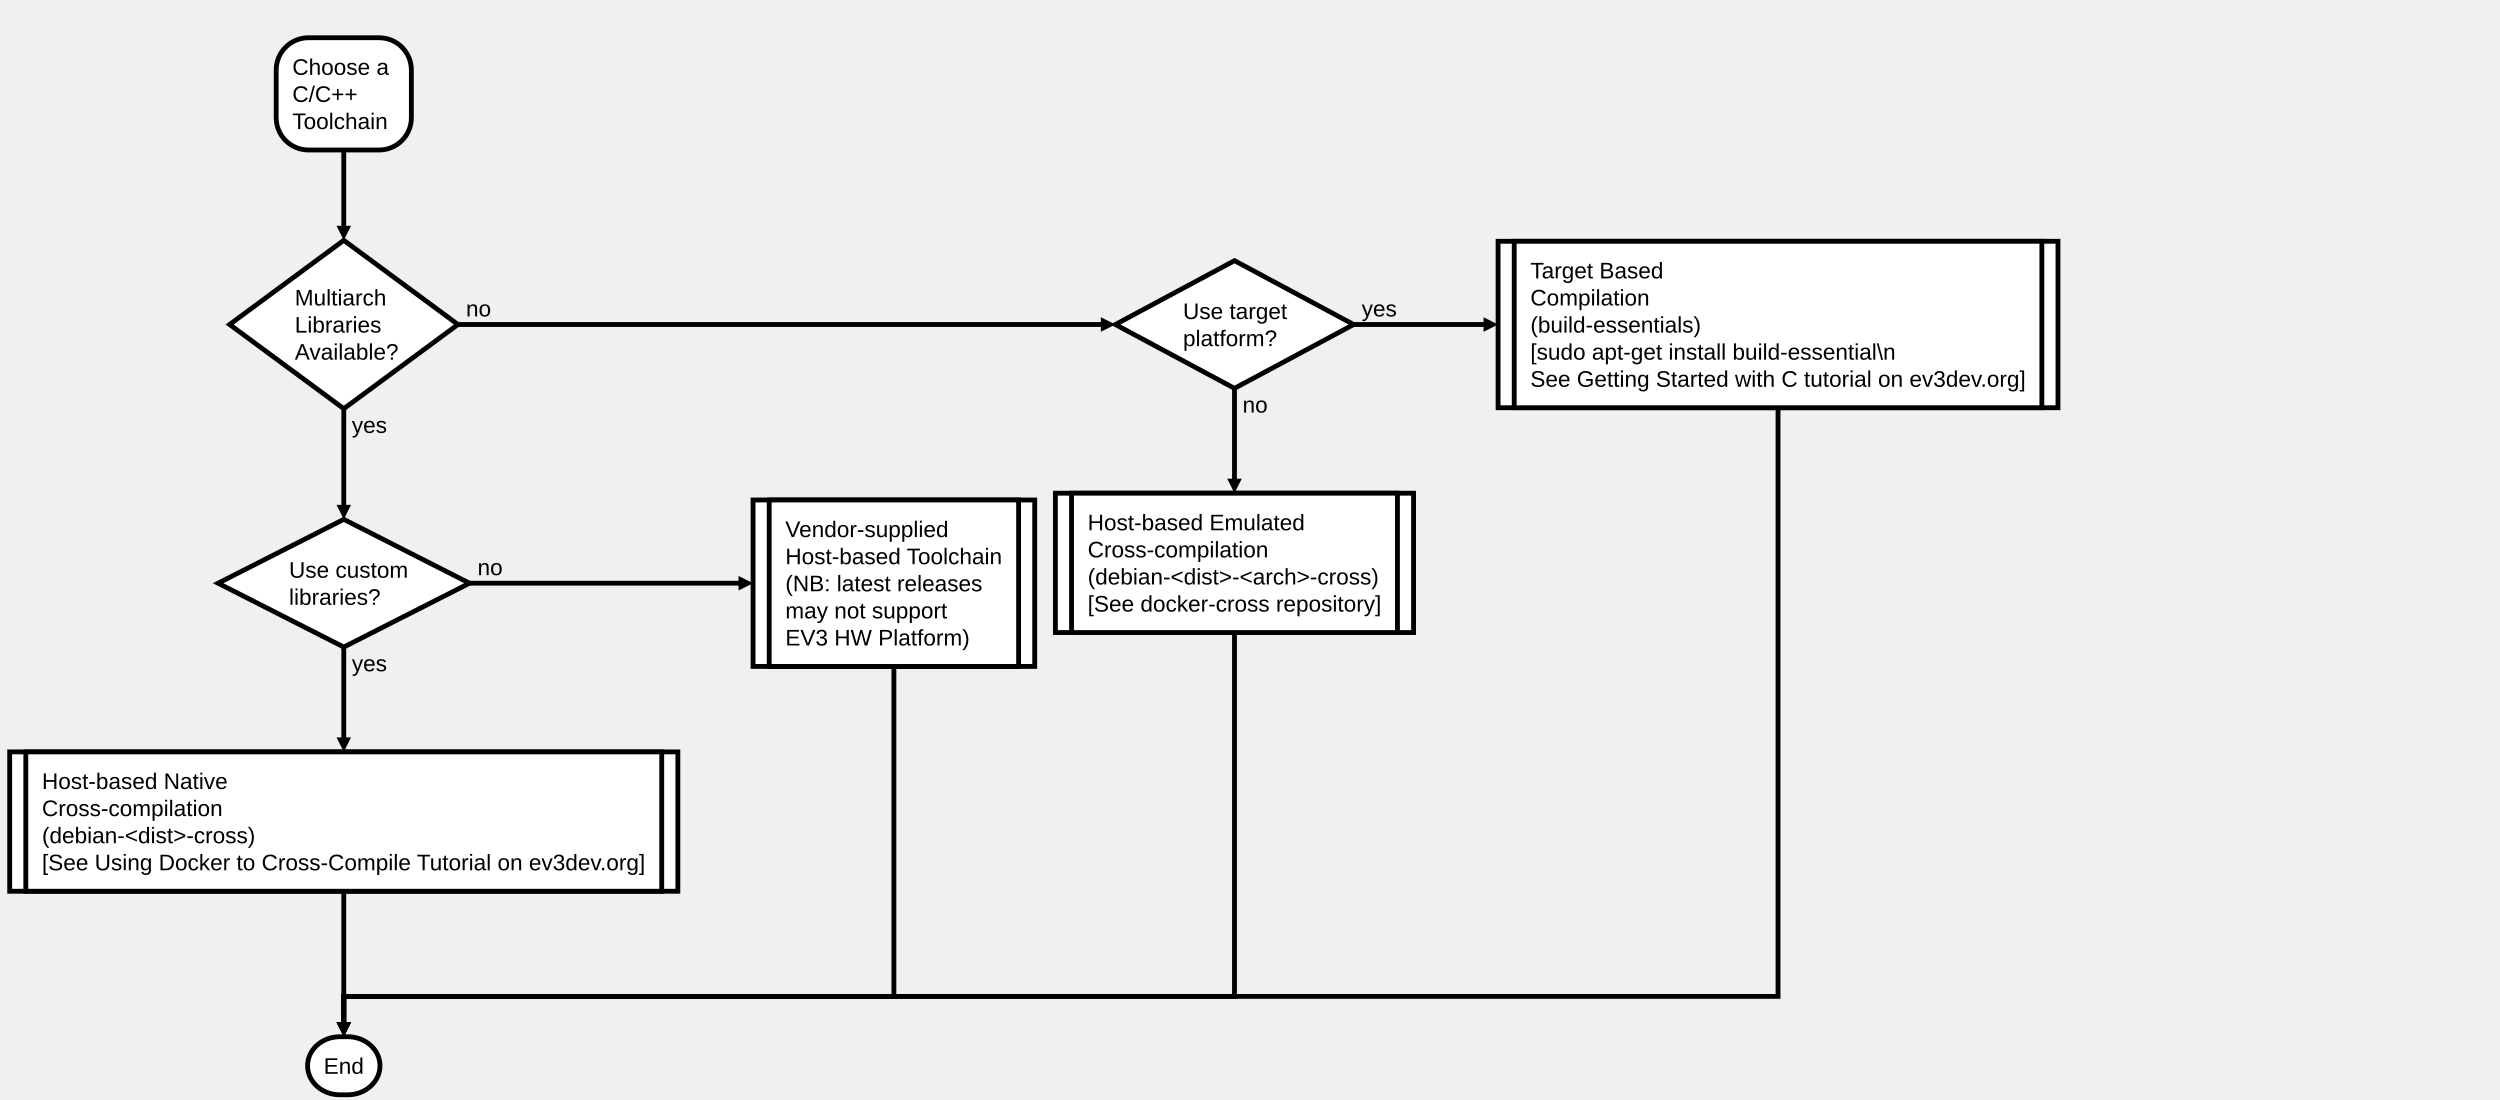
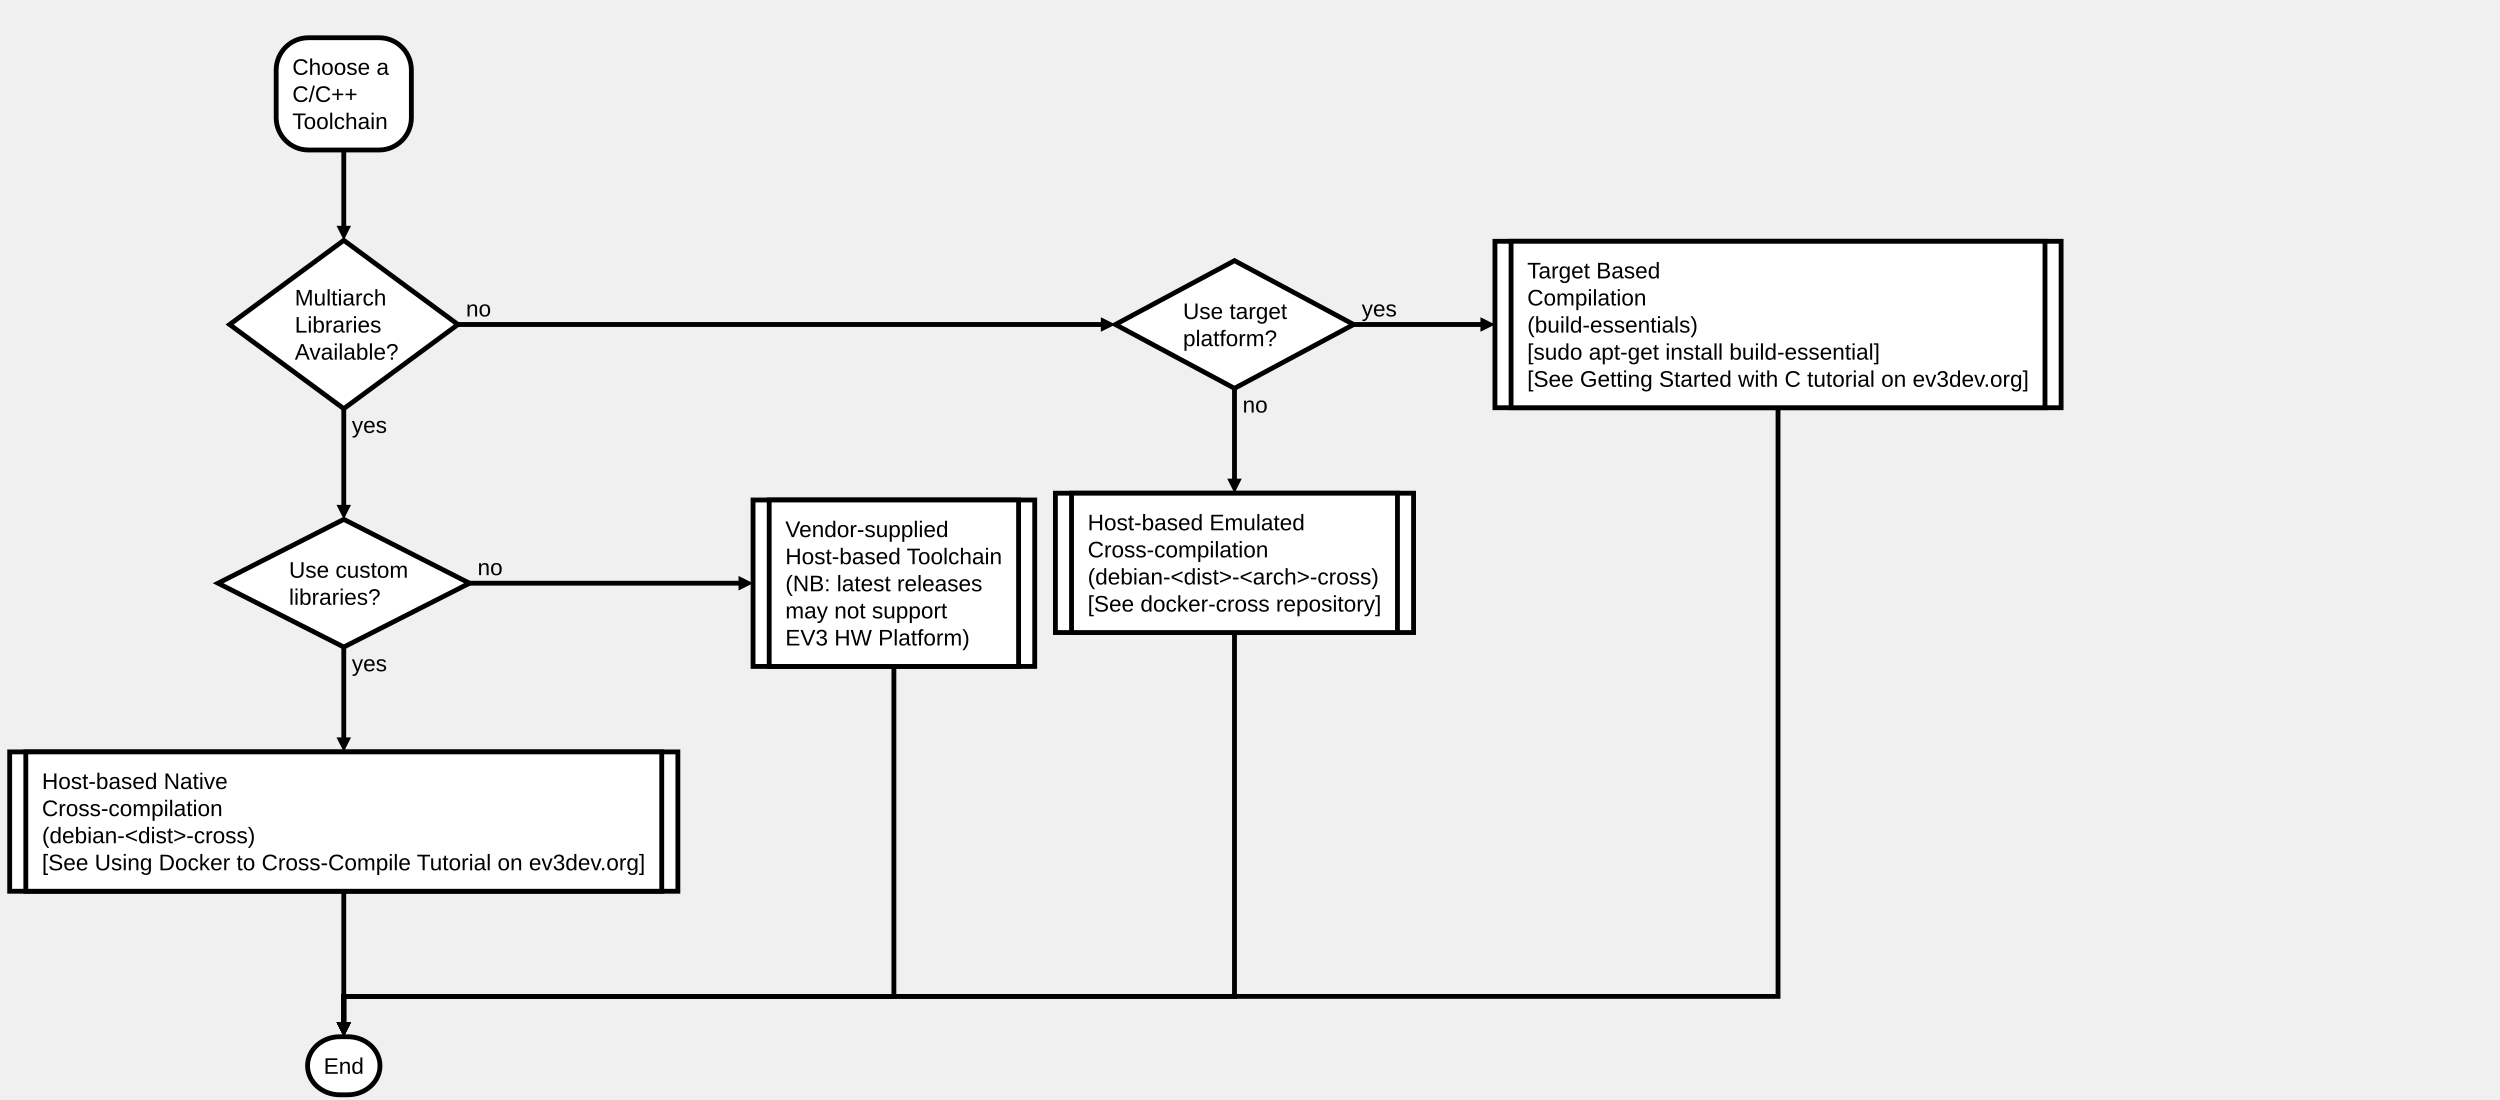
<svg xmlns="http://www.w3.org/2000/svg" xmlns:xlink="http://www.w3.org/1999/xlink" height="681.75" version="1.1" width="1549.949" style="overflow: hidden; position: relative;" viewBox="0 0 1549.949 681.75" preserveAspectRatio="xMidYMid meet">
  <defs style="-webkit-tap-highlight-color: rgba(0, 0, 0, 0);">
    <path stroke-linecap="round" d="M5,0 0,2.5 5,5z" id="raphael-marker-block" style="-webkit-tap-highlight-color: rgba(0, 0, 0, 0);" />
    <marker id="raphael-marker-endblock33-obj22" markerHeight="3" markerWidth="3" orient="auto" refX="1.5" refY="1.5" style="-webkit-tap-highlight-color: rgba(0, 0, 0, 0);">
      <use xlink:href="#raphael-marker-block" transform="rotate(180 1.5 1.5) scale(0.6,0.6)" stroke-width="1.667" fill="black" stroke="none" style="-webkit-tap-highlight-color: rgba(0, 0, 0, 0);" />
    </marker>
    <marker id="raphael-marker-endblock33-obj23" markerHeight="3" markerWidth="3" orient="auto" refX="1.5" refY="1.5" style="-webkit-tap-highlight-color: rgba(0, 0, 0, 0);">
      <use xlink:href="#raphael-marker-block" transform="rotate(180 1.5 1.5) scale(0.6,0.6)" stroke-width="1.667" fill="black" stroke="none" style="-webkit-tap-highlight-color: rgba(0, 0, 0, 0);" />
    </marker>
    <marker id="raphael-marker-endblock33-obj25" markerHeight="3" markerWidth="3" orient="auto" refX="1.5" refY="1.5" style="-webkit-tap-highlight-color: rgba(0, 0, 0, 0);">
      <use xlink:href="#raphael-marker-block" transform="rotate(180 1.5 1.5) scale(0.6,0.6)" stroke-width="1.667" fill="black" stroke="none" style="-webkit-tap-highlight-color: rgba(0, 0, 0, 0);" />
    </marker>
    <marker id="raphael-marker-endblock33-obj27" markerHeight="3" markerWidth="3" orient="auto" refX="1.5" refY="1.5" style="-webkit-tap-highlight-color: rgba(0, 0, 0, 0);">
      <use xlink:href="#raphael-marker-block" transform="rotate(180 1.5 1.5) scale(0.6,0.6)" stroke-width="1.667" fill="black" stroke="none" style="-webkit-tap-highlight-color: rgba(0, 0, 0, 0);" />
    </marker>
    <marker id="raphael-marker-endblock33-obj29" markerHeight="3" markerWidth="3" orient="auto" refX="1.5" refY="1.5" style="-webkit-tap-highlight-color: rgba(0, 0, 0, 0);">
      <use xlink:href="#raphael-marker-block" transform="rotate(180 1.5 1.5) scale(0.6,0.6)" stroke-width="1.667" fill="black" stroke="none" style="-webkit-tap-highlight-color: rgba(0, 0, 0, 0);" />
    </marker>
    <marker id="raphael-marker-endblock33-obj31" markerHeight="3" markerWidth="3" orient="auto" refX="1.5" refY="1.5" style="-webkit-tap-highlight-color: rgba(0, 0, 0, 0);">
      <use xlink:href="#raphael-marker-block" transform="rotate(180 1.5 1.5) scale(0.6,0.6)" stroke-width="1.667" fill="black" stroke="none" style="-webkit-tap-highlight-color: rgba(0, 0, 0, 0);" />
    </marker>
    <marker id="raphael-marker-endblock33-obj32" markerHeight="3" markerWidth="3" orient="auto" refX="1.5" refY="1.5" style="-webkit-tap-highlight-color: rgba(0, 0, 0, 0);">
      <use xlink:href="#raphael-marker-block" transform="rotate(180 1.5 1.5) scale(0.6,0.6)" stroke-width="1.667" fill="black" stroke="none" style="-webkit-tap-highlight-color: rgba(0, 0, 0, 0);" />
    </marker>
    <marker id="raphael-marker-endblock33-obj33" markerHeight="3" markerWidth="3" orient="auto" refX="1.5" refY="1.5" style="-webkit-tap-highlight-color: rgba(0, 0, 0, 0);">
      <use xlink:href="#raphael-marker-block" transform="rotate(180 1.5 1.5) scale(0.6,0.6)" stroke-width="1.667" fill="black" stroke="none" style="-webkit-tap-highlight-color: rgba(0, 0, 0, 0);" />
    </marker>
    <marker id="raphael-marker-endblock33-obj35" markerHeight="3" markerWidth="3" orient="auto" refX="1.5" refY="1.5" style="-webkit-tap-highlight-color: rgba(0, 0, 0, 0);">
      <use xlink:href="#raphael-marker-block" transform="rotate(180 1.5 1.5) scale(0.6,0.6)" stroke-width="1.667" fill="black" stroke="none" style="-webkit-tap-highlight-color: rgba(0, 0, 0, 0);" />
    </marker>
    <marker id="raphael-marker-endblock33-obj37" markerHeight="3" markerWidth="3" orient="auto" refX="1.5" refY="1.5" style="-webkit-tap-highlight-color: rgba(0, 0, 0, 0);">
      <use xlink:href="#raphael-marker-block" transform="rotate(180 1.5 1.5) scale(0.6,0.6)" stroke-width="1.667" fill="black" stroke="none" style="-webkit-tap-highlight-color: rgba(0, 0, 0, 0);" />
    </marker>
    <marker id="raphael-marker-endblock33-obj38" markerHeight="3" markerWidth="3" orient="auto" refX="1.5" refY="1.5" style="-webkit-tap-highlight-color: rgba(0, 0, 0, 0);">
      <use xlink:href="#raphael-marker-block" transform="rotate(180 1.5 1.5) scale(0.6,0.6)" stroke-width="1.667" fill="black" stroke="none" style="-webkit-tap-highlight-color: rgba(0, 0, 0, 0);" />
    </marker>
  </defs>
  <rect x="0" y="0" width="83.812" height="69.594" rx="20" ry="20" fill="#ffffff" stroke="#000000" style="-webkit-tap-highlight-color: rgba(0, 0, 0, 0);" stroke-width="3" class="flowchart" id="st" transform="matrix(1,0,0,1,171.2266,23.3984)" />
  <text x="10" y="34.797" text-anchor="start" font-family="&quot;Arial&quot;" font-size="14px" stroke="none" fill="#000000" style="-webkit-tap-highlight-color: rgba(0, 0, 0, 0); text-anchor: start; font-family: Arial; font-size: 14px;" id="stt" class="flowchartt" transform="matrix(1,0,0,1,171.2266,23.3984)" stroke-width="1">
    <tspan dy="-11.797" style="-webkit-tap-highlight-color: rgba(0, 0, 0, 0);">Choose a </tspan>
    <tspan dy="16.8" x="10" style="-webkit-tap-highlight-color: rgba(0, 0, 0, 0);">C/C++</tspan>
    <tspan dy="16.8" x="10" style="-webkit-tap-highlight-color: rgba(0, 0, 0, 0);">Toolchain</tspan>
  </text>
  <path fill="#ffffff" stroke="#000000" d="M35.385,26.098L0,52.195L70.77,104.391L141.539,52.195L70.77,0L0,52.195" stroke-width="3" id="multiarch" class="flowchart" style="-webkit-tap-highlight-color: rgba(0, 0, 0, 0);" transform="matrix(1,0,0,1,142.3633,148.9922)" />
  <text x="40.385" y="52.195" text-anchor="start" font-family="&quot;Arial&quot;" font-size="14px" stroke="none" fill="#000000" style="-webkit-tap-highlight-color: rgba(0, 0, 0, 0); text-anchor: start; font-family: Arial; font-size: 14px;" id="multiarcht" class="flowchartt" transform="matrix(1,0,0,1,142.3633,148.9922)" stroke-width="1">
    <tspan dy="-11.789" style="-webkit-tap-highlight-color: rgba(0, 0, 0, 0);">Multiarch</tspan>
    <tspan dy="16.8" x="40.385" style="-webkit-tap-highlight-color: rgba(0, 0, 0, 0);">Libraries</tspan>
    <tspan dy="16.8" x="40.385" style="-webkit-tap-highlight-color: rgba(0, 0, 0, 0);">Available?</tspan>
  </text>
  <path fill="#ffffff" stroke="#000000" d="M38.965,19.793L0,39.586L77.93,79.172L155.859,39.586L77.93,0L0,39.586" stroke-width="3" id="customlib" class="flowchart" style="-webkit-tap-highlight-color: rgba(0, 0, 0, 0);" transform="matrix(1,0,0,1,135.2031,321.9922)" />
  <text x="43.965" y="39.586" text-anchor="start" font-family="&quot;Arial&quot;" font-size="14px" stroke="none" fill="#000000" style="-webkit-tap-highlight-color: rgba(0, 0, 0, 0); text-anchor: start; font-family: Arial; font-size: 14px;" id="customlibt" class="flowchartt" transform="matrix(1,0,0,1,135.2031,321.9922)" stroke-width="1">
    <tspan dy="-3.391" style="-webkit-tap-highlight-color: rgba(0, 0, 0, 0);">Use custom</tspan>
    <tspan dy="16.8" x="43.965" style="-webkit-tap-highlight-color: rgba(0, 0, 0, 0);">libraries?</tspan>
  </text>
  <rect x="0" y="0" width="414.266" height="86.391" rx="0" ry="0" fill="#ffffff" stroke="#000000" style="-webkit-tap-highlight-color: rgba(0, 0, 0, 0);" stroke-width="3" class="flowchart" id="usedocker" transform="matrix(1,0,0,1,6,466.1641)" />
  <rect x="10" y="0" width="394.266" height="86.391" rx="0" ry="0" fill="#ffffff" stroke="#000000" style="-webkit-tap-highlight-color: rgba(0, 0, 0, 0);" stroke-width="3" id="usedockeri" transform="matrix(1,0,0,1,6,466.1641)" />
  <text x="20" y="43.195" text-anchor="start" font-family="&quot;Arial&quot;" font-size="14px" stroke="none" fill="#000000" style="-webkit-tap-highlight-color: rgba(0, 0, 0, 0); text-anchor: start; font-family: Arial; font-size: 14px;" id="usedockert" class="flowchartt" transform="matrix(1,0,0,1,6,466.1641)" stroke-width="1">
    <tspan dy="-20.195" style="-webkit-tap-highlight-color: rgba(0, 0, 0, 0);">Host-based Native </tspan>
    <tspan dy="16.8" x="20" style="-webkit-tap-highlight-color: rgba(0, 0, 0, 0);">Cross-compilation</tspan>
    <tspan dy="16.8" x="20" style="-webkit-tap-highlight-color: rgba(0, 0, 0, 0);">(debian-&lt;dist&gt;-cross)</tspan>
    <tspan dy="16.8" x="20" style="-webkit-tap-highlight-color: rgba(0, 0, 0, 0);">[See Using Docker to Cross-Compile Tutorial on ev3dev.org]</tspan>
  </text>
  <rect x="0" y="0" width="44.906" height="36" rx="20" ry="20" fill="#ffffff" stroke="#000000" style="-webkit-tap-highlight-color: rgba(0, 0, 0, 0);" stroke-width="3" class="flowchart" id="e" transform="matrix(1,0,0,1,190.6797,642.75)" />
  <text x="10" y="18" text-anchor="start" font-family="&quot;Arial&quot;" font-size="14px" stroke="none" fill="#000000" style="-webkit-tap-highlight-color: rgba(0, 0, 0, 0); text-anchor: start; font-family: Arial; font-size: 14px;" id="et" class="flowchartt" transform="matrix(1,0,0,1,190.6797,642.75)" stroke-width="1">
    <tspan dy="5" style="-webkit-tap-highlight-color: rgba(0, 0, 0, 0);">End</tspan>
  </text>
  <rect x="0" y="0" width="174.625" height="103.188" rx="0" ry="0" fill="#ffffff" stroke="#000000" style="-webkit-tap-highlight-color: rgba(0, 0, 0, 0);" stroke-width="3" class="flowchart" id="useprebuilt" transform="matrix(1,0,0,1,466.8828,309.9844)" />
  <rect x="10" y="0" width="154.625" height="103.188" rx="0" ry="0" fill="#ffffff" stroke="#000000" style="-webkit-tap-highlight-color: rgba(0, 0, 0, 0);" stroke-width="3" id="useprebuilti" transform="matrix(1,0,0,1,466.8828,309.9844)" />
  <text x="20" y="51.594" text-anchor="start" font-family="&quot;Arial&quot;" font-size="14px" stroke="none" fill="#000000" style="-webkit-tap-highlight-color: rgba(0, 0, 0, 0); text-anchor: start; font-family: Arial; font-size: 14px;" id="useprebuiltt" class="flowchartt" transform="matrix(1,0,0,1,466.8828,309.9844)" stroke-width="1">
    <tspan dy="-28.594" style="-webkit-tap-highlight-color: rgba(0, 0, 0, 0);">Vendor-supplied</tspan>
    <tspan dy="16.8" x="20" style="-webkit-tap-highlight-color: rgba(0, 0, 0, 0);">Host-based Toolchain</tspan>
    <tspan dy="16.8" x="20" style="-webkit-tap-highlight-color: rgba(0, 0, 0, 0);">(NB: latest releases</tspan>
    <tspan dy="16.8" x="20" style="-webkit-tap-highlight-color: rgba(0, 0, 0, 0);">may not support</tspan>
    <tspan dy="16.8" x="20" style="-webkit-tap-highlight-color: rgba(0, 0, 0, 0);">EV3 HW Platform)</tspan>
  </text>
  <path fill="#ffffff" stroke="#000000" d="M36.926,19.793L0,39.586L73.852,79.172L147.703,39.586L73.852,0L0,39.586" stroke-width="3" id="ontarget" class="flowchart" style="-webkit-tap-highlight-color: rgba(0, 0, 0, 0);" transform="matrix(1,0,0,1,691.5078,161.6016)" />
  <text x="41.926" y="39.586" text-anchor="start" font-family="&quot;Arial&quot;" font-size="14px" stroke="none" fill="#000000" style="-webkit-tap-highlight-color: rgba(0, 0, 0, 0); text-anchor: start; font-family: Arial; font-size: 14px;" id="ontargett" class="flowchartt" transform="matrix(1,0,0,1,691.5078,161.6016)" stroke-width="1">
    <tspan dy="-3.391" style="-webkit-tap-highlight-color: rgba(0, 0, 0, 0);">Use target </tspan>
    <tspan dy="16.8" x="41.926" style="-webkit-tap-highlight-color: rgba(0, 0, 0, 0);">platform?</tspan>
  </text>
-   <rect x="0" y="0" width="347.125" height="103.188" rx="0" ry="0" fill="#ffffff" stroke="#000000" style="-webkit-tap-highlight-color: rgba(0, 0, 0, 0);" stroke-width="3" class="flowchart" id="usetarget" transform="matrix(1,0,0,1,928.7813,149.5938)" />
-   <rect x="10" y="0" width="327.125" height="103.188" rx="0" ry="0" fill="#ffffff" stroke="#000000" style="-webkit-tap-highlight-color: rgba(0, 0, 0, 0);" stroke-width="3" id="usetargeti" transform="matrix(1,0,0,1,928.7813,149.5938)" />
-   <text x="20" y="51.594" text-anchor="start" font-family="&quot;Arial&quot;" font-size="14px" stroke="none" fill="#000000" style="-webkit-tap-highlight-color: rgba(0, 0, 0, 0); text-anchor: start; font-family: Arial; font-size: 14px;" id="usetargett" class="flowchartt" transform="matrix(1,0,0,1,928.7813,149.5938)" stroke-width="1">
+   <rect x="0" y="0" width="351.016" height="103.188" rx="0" ry="0" fill="#ffffff" stroke="#000000" style="-webkit-tap-highlight-color: rgba(0, 0, 0, 0);" stroke-width="3" class="flowchart" id="usetarget" transform="matrix(1,0,0,1,926.8359,149.5938)" />
+   <rect x="10" y="0" width="331.016" height="103.188" rx="0" ry="0" fill="#ffffff" stroke="#000000" style="-webkit-tap-highlight-color: rgba(0, 0, 0, 0);" stroke-width="3" id="usetargeti" transform="matrix(1,0,0,1,926.8359,149.5938)" />
+   <text x="20" y="51.594" text-anchor="start" font-family="&quot;Arial&quot;" font-size="14px" stroke="none" fill="#000000" style="-webkit-tap-highlight-color: rgba(0, 0, 0, 0); text-anchor: start; font-family: Arial; font-size: 14px;" id="usetargett" class="flowchartt" transform="matrix(1,0,0,1,926.8359,149.5938)" stroke-width="1">
    <tspan dy="-28.594" style="-webkit-tap-highlight-color: rgba(0, 0, 0, 0);">Target Based </tspan>
    <tspan dy="16.8" x="20" style="-webkit-tap-highlight-color: rgba(0, 0, 0, 0);">Compilation</tspan>
    <tspan dy="16.8" x="20" style="-webkit-tap-highlight-color: rgba(0, 0, 0, 0);">(build-essentials)</tspan>
-     <tspan dy="16.8" x="20" style="-webkit-tap-highlight-color: rgba(0, 0, 0, 0);">[sudo apt-get install build-essential\n</tspan>
-     <tspan dy="16.8" x="20" style="-webkit-tap-highlight-color: rgba(0, 0, 0, 0);">See Getting Started with C tutorial on ev3dev.org]</tspan>
+     <tspan dy="16.8" x="20" style="-webkit-tap-highlight-color: rgba(0, 0, 0, 0);">[sudo apt-get install build-essential]</tspan>
+     <tspan dy="16.8" x="20" style="-webkit-tap-highlight-color: rgba(0, 0, 0, 0);">[See Getting Started with C tutorial on ev3dev.org]</tspan>
  </text>
  <rect x="0" y="0" width="222.062" height="86.391" rx="0" ry="0" fill="#ffffff" stroke="#000000" style="-webkit-tap-highlight-color: rgba(0, 0, 0, 0);" stroke-width="3" class="flowchart" id="usehostemu" transform="matrix(1,0,0,1,654.3281,305.7734)" />
  <rect x="10" y="0" width="202.062" height="86.391" rx="0" ry="0" fill="#ffffff" stroke="#000000" style="-webkit-tap-highlight-color: rgba(0, 0, 0, 0);" stroke-width="3" id="usehostemui" transform="matrix(1,0,0,1,654.3281,305.7734)" />
  <text x="20" y="43.195" text-anchor="start" font-family="&quot;Arial&quot;" font-size="14px" stroke="none" fill="#000000" style="-webkit-tap-highlight-color: rgba(0, 0, 0, 0); text-anchor: start; font-family: Arial; font-size: 14px;" id="usehostemut" class="flowchartt" transform="matrix(1,0,0,1,654.3281,305.7734)" stroke-width="1">
    <tspan dy="-20.195" style="-webkit-tap-highlight-color: rgba(0, 0, 0, 0);">Host-based Emulated</tspan>
    <tspan dy="16.8" x="20" style="-webkit-tap-highlight-color: rgba(0, 0, 0, 0);">Cross-compilation</tspan>
    <tspan dy="16.8" x="20" style="-webkit-tap-highlight-color: rgba(0, 0, 0, 0);">(debian-&lt;dist&gt;-&lt;arch&gt;-cross)</tspan>
    <tspan dy="16.8" x="20" style="-webkit-tap-highlight-color: rgba(0, 0, 0, 0);">[See docker-cross repository]</tspan>
  </text>
  <path fill="none" stroke="#000000" d="M213.133,92.992C213.133,92.992,213.133,131.193,213.133,144.492" stroke-width="3" marker-end="url(#raphael-marker-endblock33-obj22)" style="-webkit-tap-highlight-color: rgba(0, 0, 0, 0);" />
  <path fill="none" stroke="#000000" d="M213.133,253.383C213.133,253.383,213.133,302.227,213.133,317.491" stroke-width="3" marker-end="url(#raphael-marker-endblock33-obj23)" style="-webkit-tap-highlight-color: rgba(0, 0, 0, 0);" />
  <text x="218.133" y="263.383" text-anchor="start" font-family="&quot;Arial&quot;" font-size="14px" stroke="none" fill="#000000" style="-webkit-tap-highlight-color: rgba(0, 0, 0, 0); text-anchor: start; font-family: Arial; font-size: 14px;" stroke-width="1">
    <tspan dy="5.008" style="-webkit-tap-highlight-color: rgba(0, 0, 0, 0);">yes</tspan>
  </text>
  <path fill="none" stroke="#000000" d="M283.902,201.188C283.902,201.188,642.523,201.188,687,201.188" stroke-width="3" marker-end="url(#raphael-marker-endblock33-obj25)" style="-webkit-tap-highlight-color: rgba(0, 0, 0, 0);" />
  <text x="288.902" y="191.188" text-anchor="start" font-family="&quot;Arial&quot;" font-size="14px" stroke="none" fill="#000000" style="-webkit-tap-highlight-color: rgba(0, 0, 0, 0); text-anchor: start; font-family: Arial; font-size: 14px;" stroke-width="1">
    <tspan dy="5" style="-webkit-tap-highlight-color: rgba(0, 0, 0, 0);">no</tspan>
  </text>
  <path fill="none" stroke="#000000" d="M213.133,401.164C213.133,401.164,213.133,446.958,213.133,461.671" stroke-width="3" marker-end="url(#raphael-marker-endblock33-obj27)" style="-webkit-tap-highlight-color: rgba(0, 0, 0, 0);" />
  <text x="218.133" y="411.164" text-anchor="start" font-family="&quot;Arial&quot;" font-size="14px" stroke="none" fill="#000000" style="-webkit-tap-highlight-color: rgba(0, 0, 0, 0); text-anchor: start; font-family: Arial; font-size: 14px;" stroke-width="1">
    <tspan dy="5.008" style="-webkit-tap-highlight-color: rgba(0, 0, 0, 0);">yes</tspan>
  </text>
  <path fill="none" stroke="#000000" d="M291.062,361.578C291.062,361.578,434.918,361.578,462.382,361.578" stroke-width="3" marker-end="url(#raphael-marker-endblock33-obj29)" style="-webkit-tap-highlight-color: rgba(0, 0, 0, 0);" />
  <text x="296.062" y="351.578" text-anchor="start" font-family="&quot;Arial&quot;" font-size="14px" stroke="none" fill="#000000" style="-webkit-tap-highlight-color: rgba(0, 0, 0, 0); text-anchor: start; font-family: Arial; font-size: 14px;" stroke-width="1">
    <tspan dy="5" style="-webkit-tap-highlight-color: rgba(0, 0, 0, 0);">no</tspan>
  </text>
  <path fill="none" stroke="#000000" d="M213.133,552.555C213.133,552.555,213.133,620.001,213.133,638.246" stroke-width="3" marker-end="url(#raphael-marker-endblock33-obj31)" style="-webkit-tap-highlight-color: rgba(0, 0, 0, 0);" />
  <path fill="none" stroke="#000000" d="M554.195,413.172C554.195,413.172,554.195,617.75,554.195,617.75C554.195,617.75,213.133,617.75,213.133,617.75C213.133,617.75,213.133,631.054,213.133,638.252" stroke-width="3" marker-end="url(#raphael-marker-endblock33-obj32)" style="-webkit-tap-highlight-color: rgba(0, 0, 0, 0);" />
-   <path fill="none" stroke="#000000" d="M839.211,201.188C839.211,201.188,906.115,201.188,924.278,201.188" stroke-width="3" marker-end="url(#raphael-marker-endblock33-obj33)" style="-webkit-tap-highlight-color: rgba(0, 0, 0, 0);" />
+   <path fill="none" stroke="#000000" d="M839.211,201.188C839.211,201.188,904.44,201.188,922.34,201.188" stroke-width="3" marker-end="url(#raphael-marker-endblock33-obj33)" style="-webkit-tap-highlight-color: rgba(0, 0, 0, 0);" />
  <text x="844.211" y="191.188" text-anchor="start" font-family="&quot;Arial&quot;" font-size="14px" stroke="none" fill="#000000" style="-webkit-tap-highlight-color: rgba(0, 0, 0, 0); text-anchor: start; font-family: Arial; font-size: 14px;" stroke-width="1">
    <tspan dy="5" style="-webkit-tap-highlight-color: rgba(0, 0, 0, 0);">yes</tspan>
  </text>
  <path fill="none" stroke="#000000" d="M765.359,240.773C765.359,240.773,765.359,286.567,765.359,301.28" stroke-width="3" marker-end="url(#raphael-marker-endblock33-obj35)" style="-webkit-tap-highlight-color: rgba(0, 0, 0, 0);" />
  <text x="770.359" y="250.773" text-anchor="start" font-family="&quot;Arial&quot;" font-size="14px" stroke="none" fill="#000000" style="-webkit-tap-highlight-color: rgba(0, 0, 0, 0); text-anchor: start; font-family: Arial; font-size: 14px;" stroke-width="1">
    <tspan dy="5.008" style="-webkit-tap-highlight-color: rgba(0, 0, 0, 0);">no</tspan>
  </text>
  <path fill="none" stroke="#000000" d="M1102.344,252.781C1102.344,252.781,1102.344,617.75,1102.344,617.75C1102.344,617.75,213.133,617.75,213.133,617.75C213.133,617.75,213.133,631.054,213.133,638.252" stroke-width="3" marker-end="url(#raphael-marker-endblock33-obj37)" style="-webkit-tap-highlight-color: rgba(0, 0, 0, 0);" />
  <path fill="none" stroke="#000000" d="M765.359,392.164C765.359,392.164,765.359,617.75,765.359,617.75C765.359,617.75,213.133,617.75,213.133,617.75C213.133,617.75,213.133,631.054,213.133,638.252" stroke-width="3" marker-end="url(#raphael-marker-endblock33-obj38)" style="-webkit-tap-highlight-color: rgba(0, 0, 0, 0);" />
</svg>
